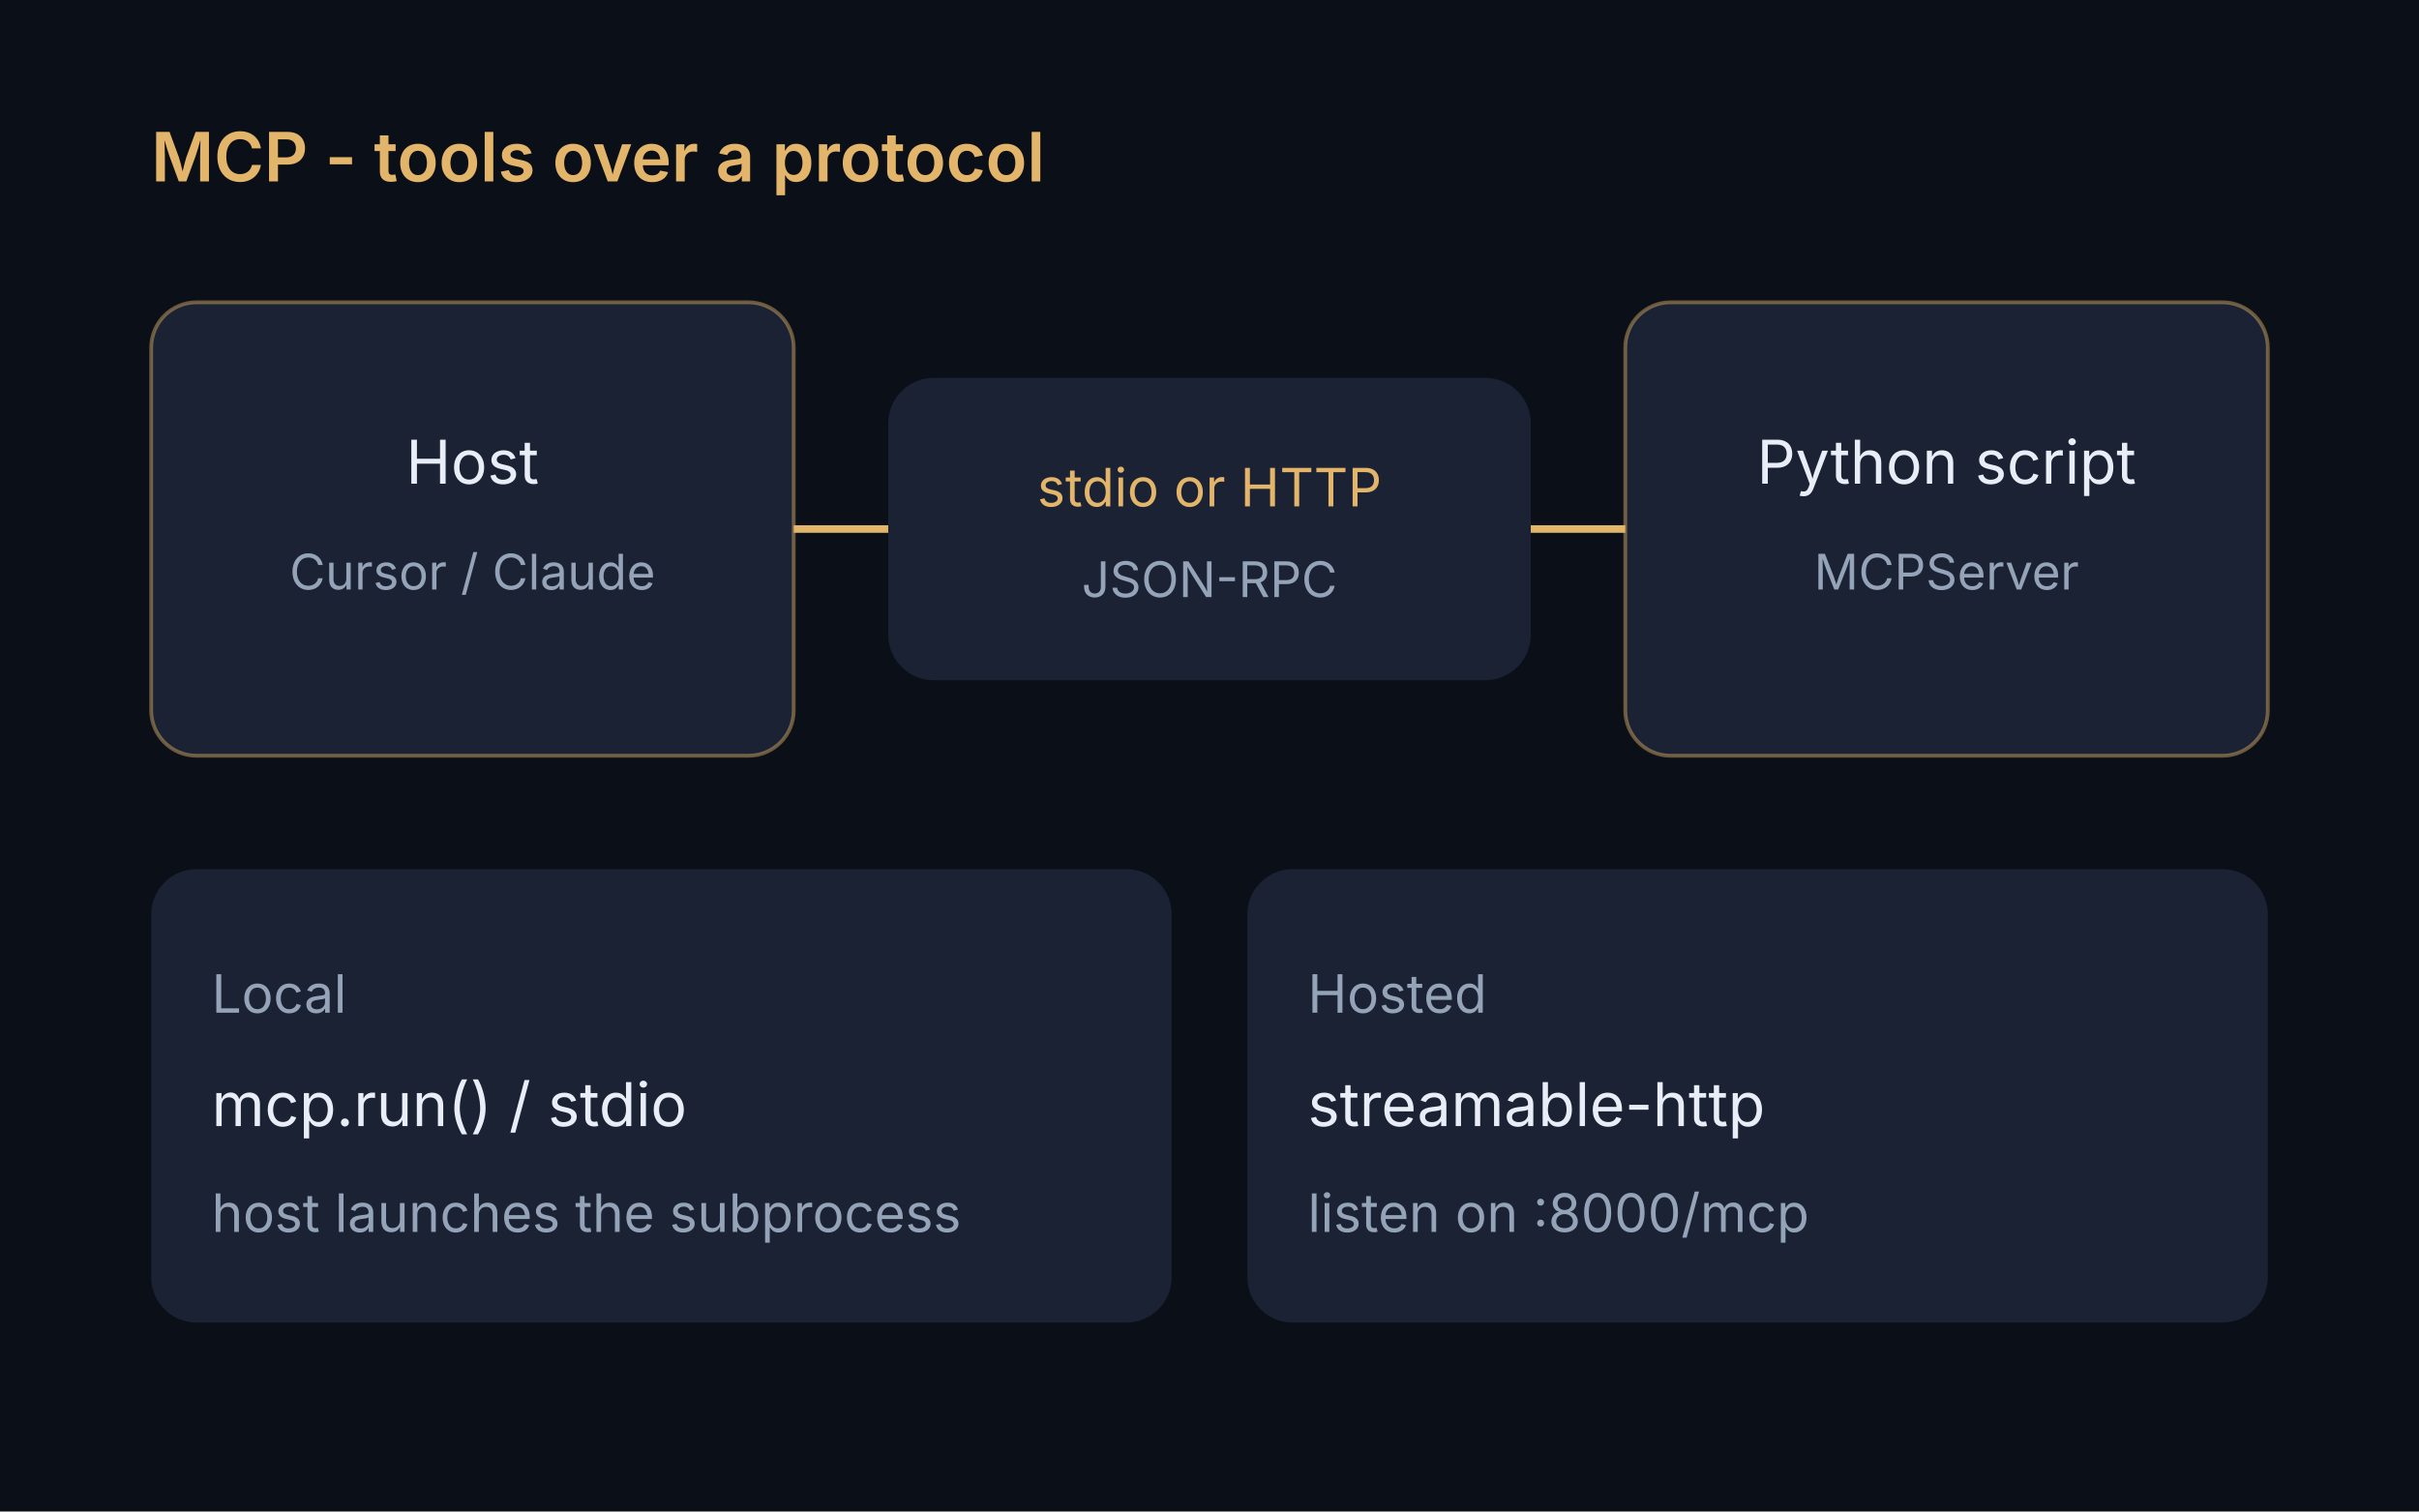
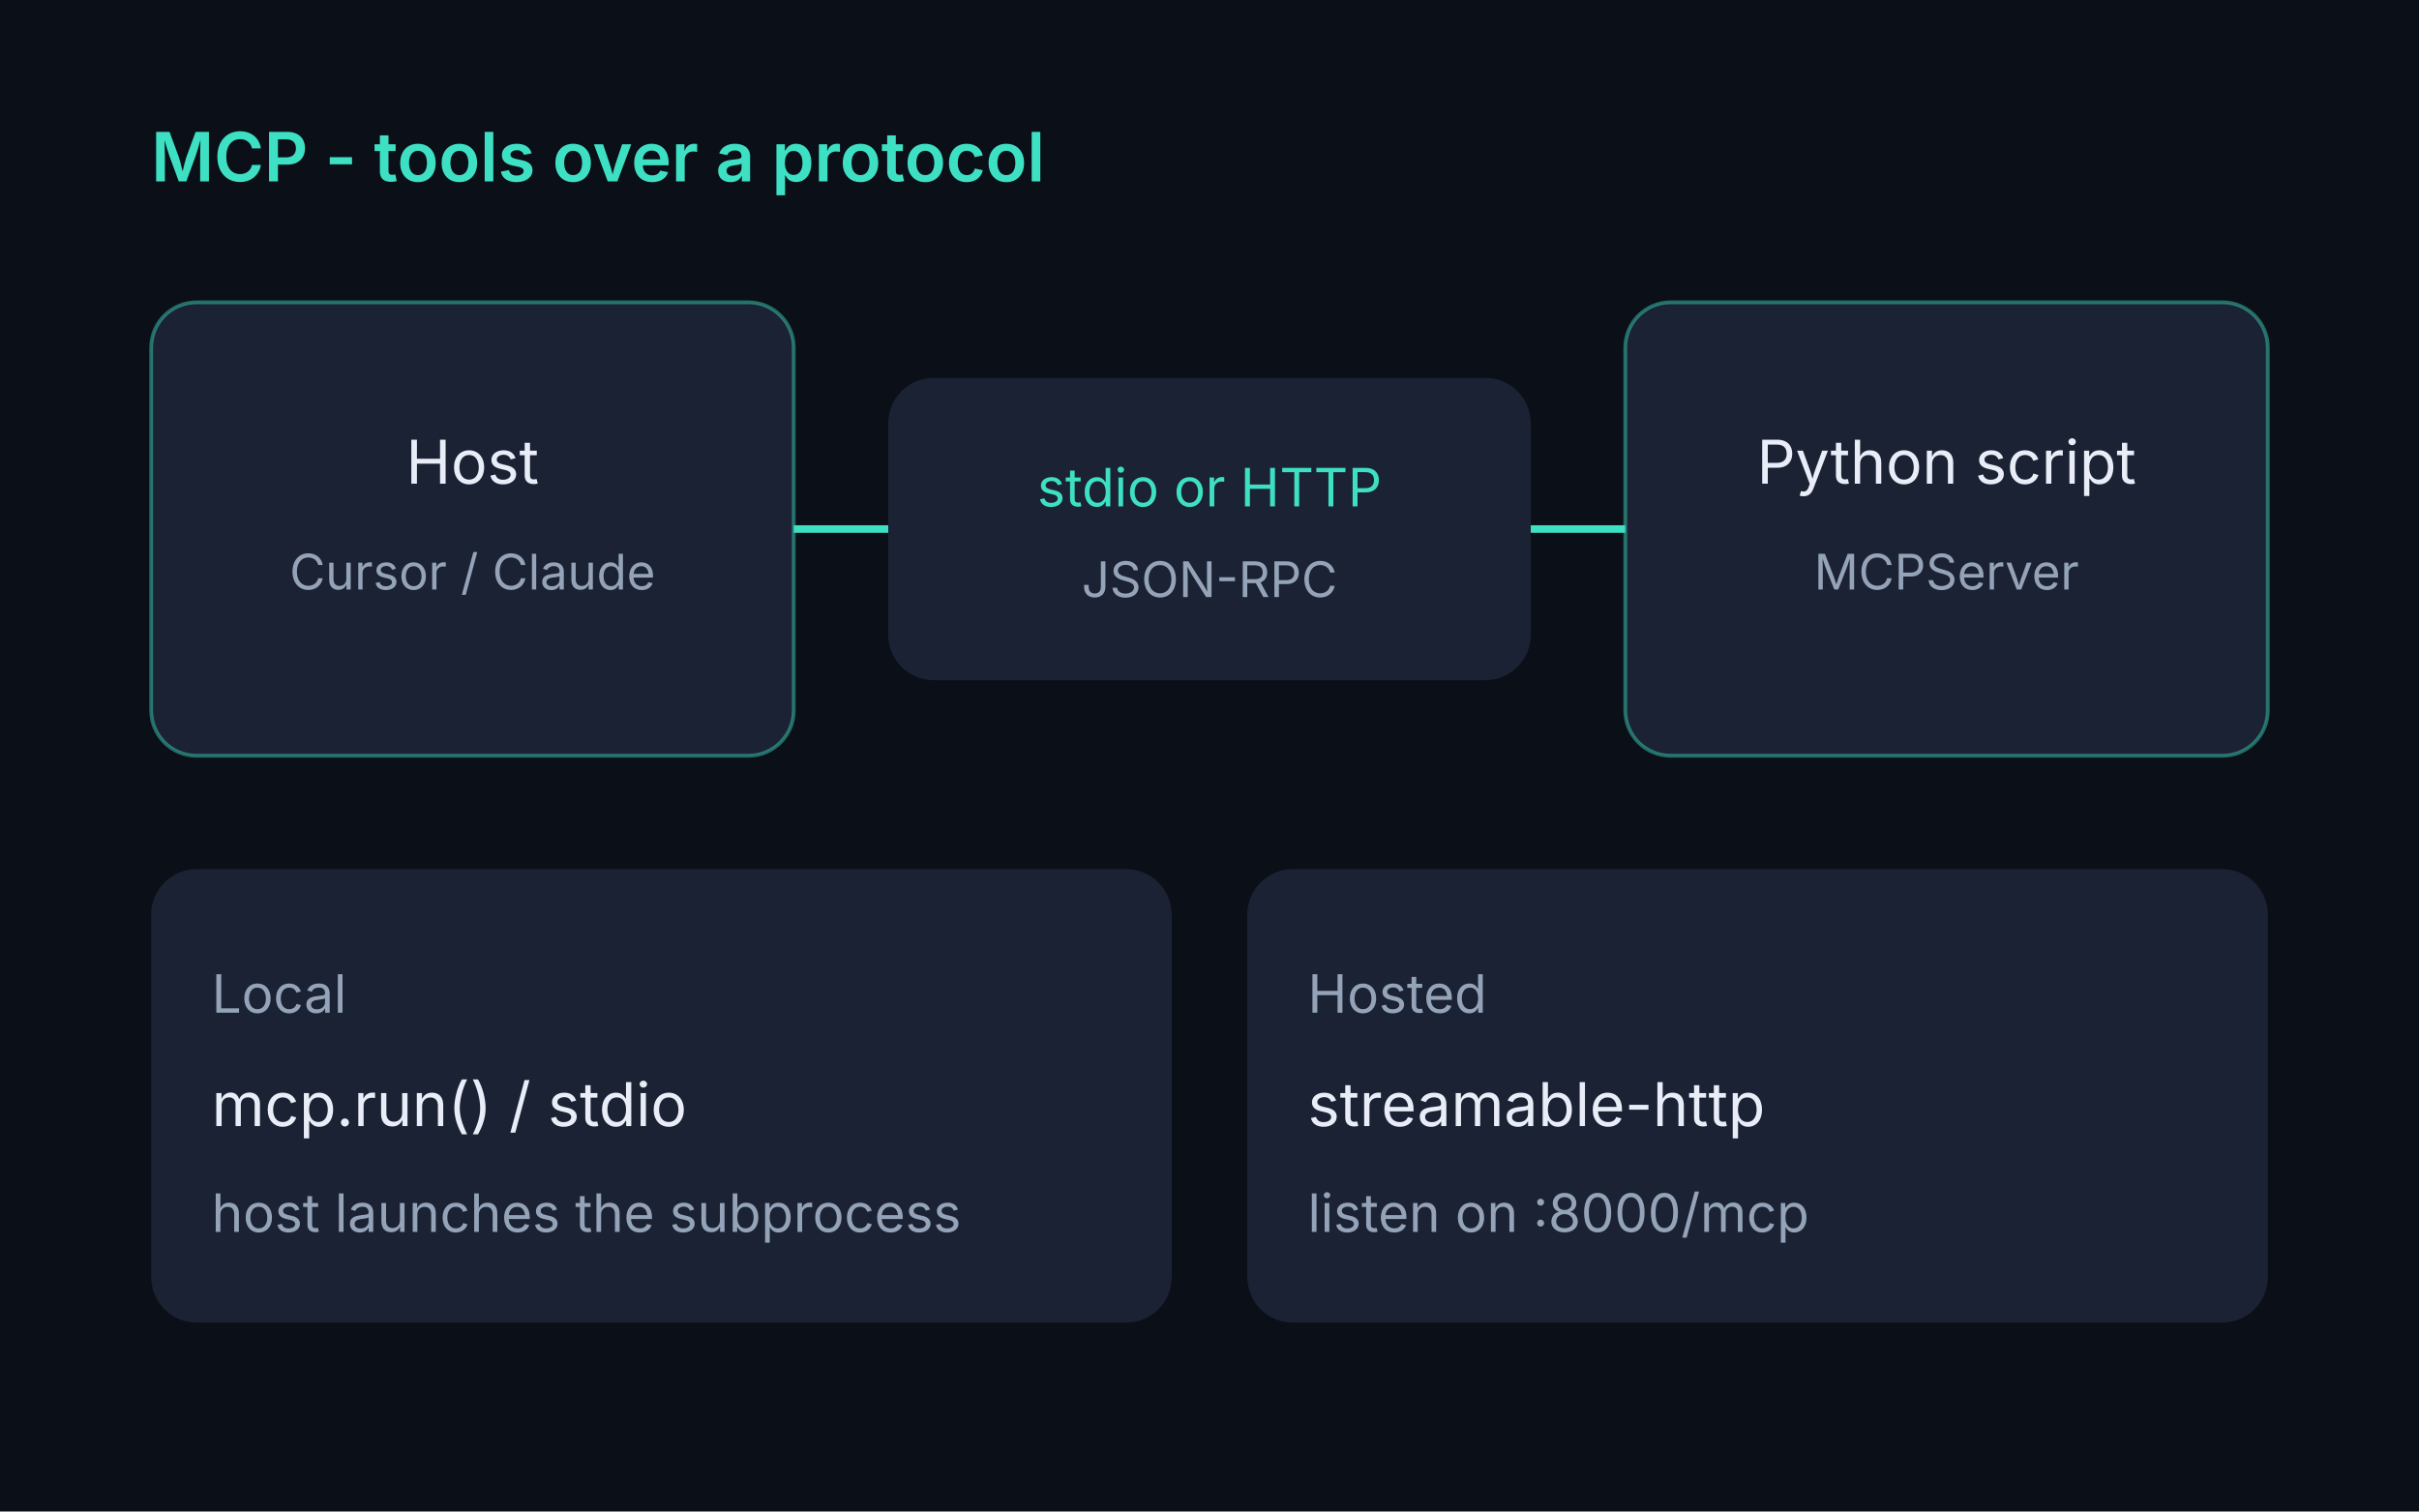
<svg xmlns="http://www.w3.org/2000/svg" width="640" height="400" viewBox="0 0 640 400" role="img" aria-label="MCP host talking to a Python server over stdio or HTTP">
  <rect width="640" height="400" fill="#0b0f17" />
-   <text x="40" y="48" fill="#e2b56a" font-family="Inter, system-ui, sans-serif" font-size="18" font-weight="600">MCP - tools over a protocol</text>
-   <rect x="40" y="80" width="170" height="120" rx="12" fill="#1a2233" stroke="#e2b56a" stroke-opacity="0.45" />
+   <text x="40" y="48" fill="#3ee0c3" font-family="Inter, system-ui, sans-serif" font-size="18" font-weight="600">MCP - tools over a protocol</text>
+   <rect x="40" y="80" width="170" height="120" rx="12" fill="#1a2233" stroke="#3ee0c3" stroke-opacity="0.45" />
  <text x="125" y="128" text-anchor="middle" fill="#e8edf7" font-family="Inter, system-ui, sans-serif" font-size="16">Host</text>
  <text x="125" y="156" text-anchor="middle" fill="#94a3b8" font-family="Inter, system-ui, sans-serif" font-size="13">Cursor / Claude</text>
  <rect x="235" y="100" width="170" height="80" rx="12" fill="#1a2233" />
-   <text x="320" y="134" text-anchor="middle" fill="#e2b56a" font-family="Inter, system-ui, sans-serif" font-size="14">stdio or HTTP</text>
+   <text x="320" y="134" text-anchor="middle" fill="#3ee0c3" font-family="Inter, system-ui, sans-serif" font-size="14">stdio or HTTP</text>
  <text x="320" y="158" text-anchor="middle" fill="#94a3b8" font-family="Inter, system-ui, sans-serif" font-size="13">JSON-RPC</text>
-   <rect x="430" y="80" width="170" height="120" rx="12" fill="#1a2233" stroke="#e2b56a" stroke-opacity="0.45" />
+   <rect x="430" y="80" width="170" height="120" rx="12" fill="#1a2233" stroke="#3ee0c3" stroke-opacity="0.45" />
  <text x="515" y="128" text-anchor="middle" fill="#e8edf7" font-family="Inter, system-ui, sans-serif" font-size="16">Python script</text>
  <text x="515" y="156" text-anchor="middle" fill="#94a3b8" font-family="Inter, system-ui, sans-serif" font-size="13">MCPServer</text>
-   <path d="M210 140h25" stroke="#e2b56a" stroke-width="2" />
-   <path d="M405 140h25" stroke="#e2b56a" stroke-width="2" />
+   <path d="M210 140h25" stroke="#3ee0c3" stroke-width="2" />
+   <path d="M405 140h25" stroke="#3ee0c3" stroke-width="2" />
  <rect x="40" y="230" width="270" height="120" rx="12" fill="#1a2233" />
  <text x="56" y="268" fill="#94a3b8" font-family="Inter, system-ui, sans-serif" font-size="14">Local</text>
  <text x="56" y="298" fill="#e8edf7" font-family="Inter, system-ui, sans-serif" font-size="16">mcp.run() / stdio</text>
  <text x="56" y="326" fill="#94a3b8" font-family="Inter, system-ui, sans-serif" font-size="14">host launches the subprocess</text>
  <rect x="330" y="230" width="270" height="120" rx="12" fill="#1a2233" />
  <text x="346" y="268" fill="#94a3b8" font-family="Inter, system-ui, sans-serif" font-size="14">Hosted</text>
  <text x="346" y="298" fill="#e8edf7" font-family="Inter, system-ui, sans-serif" font-size="16">streamable-http</text>
  <text x="346" y="326" fill="#94a3b8" font-family="Inter, system-ui, sans-serif" font-size="14">listen on :8000/mcp</text>
</svg>
